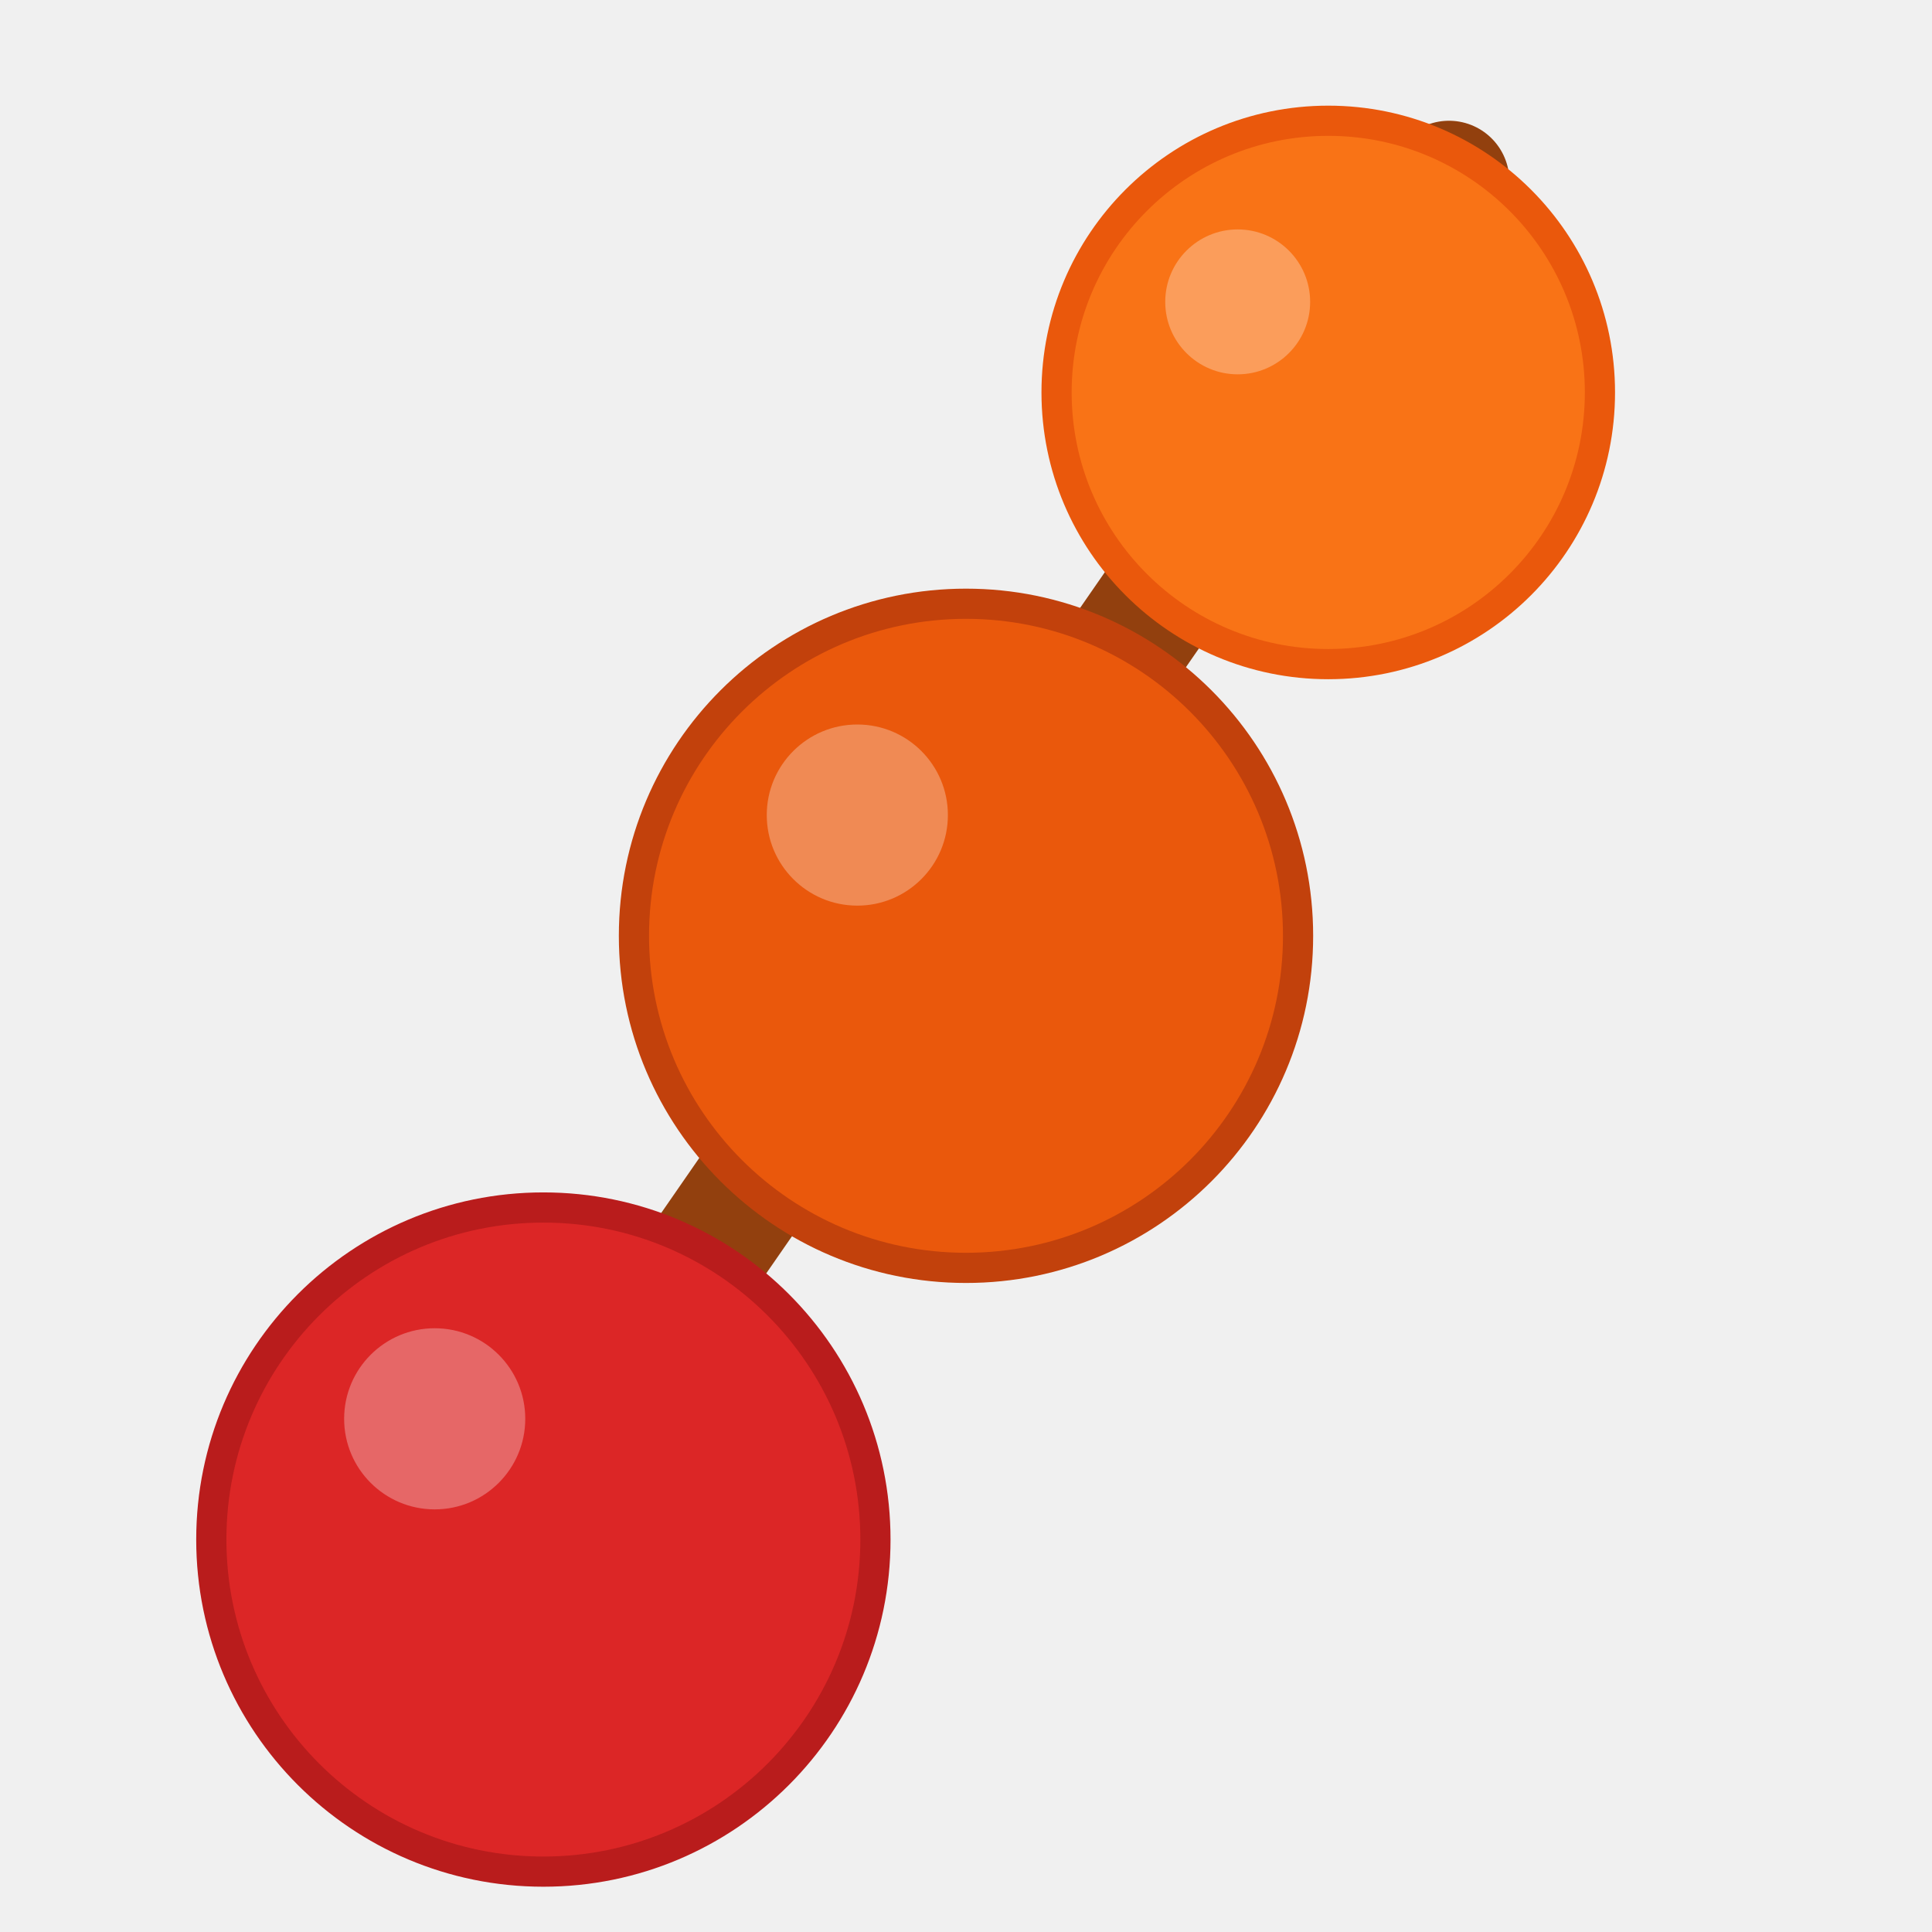
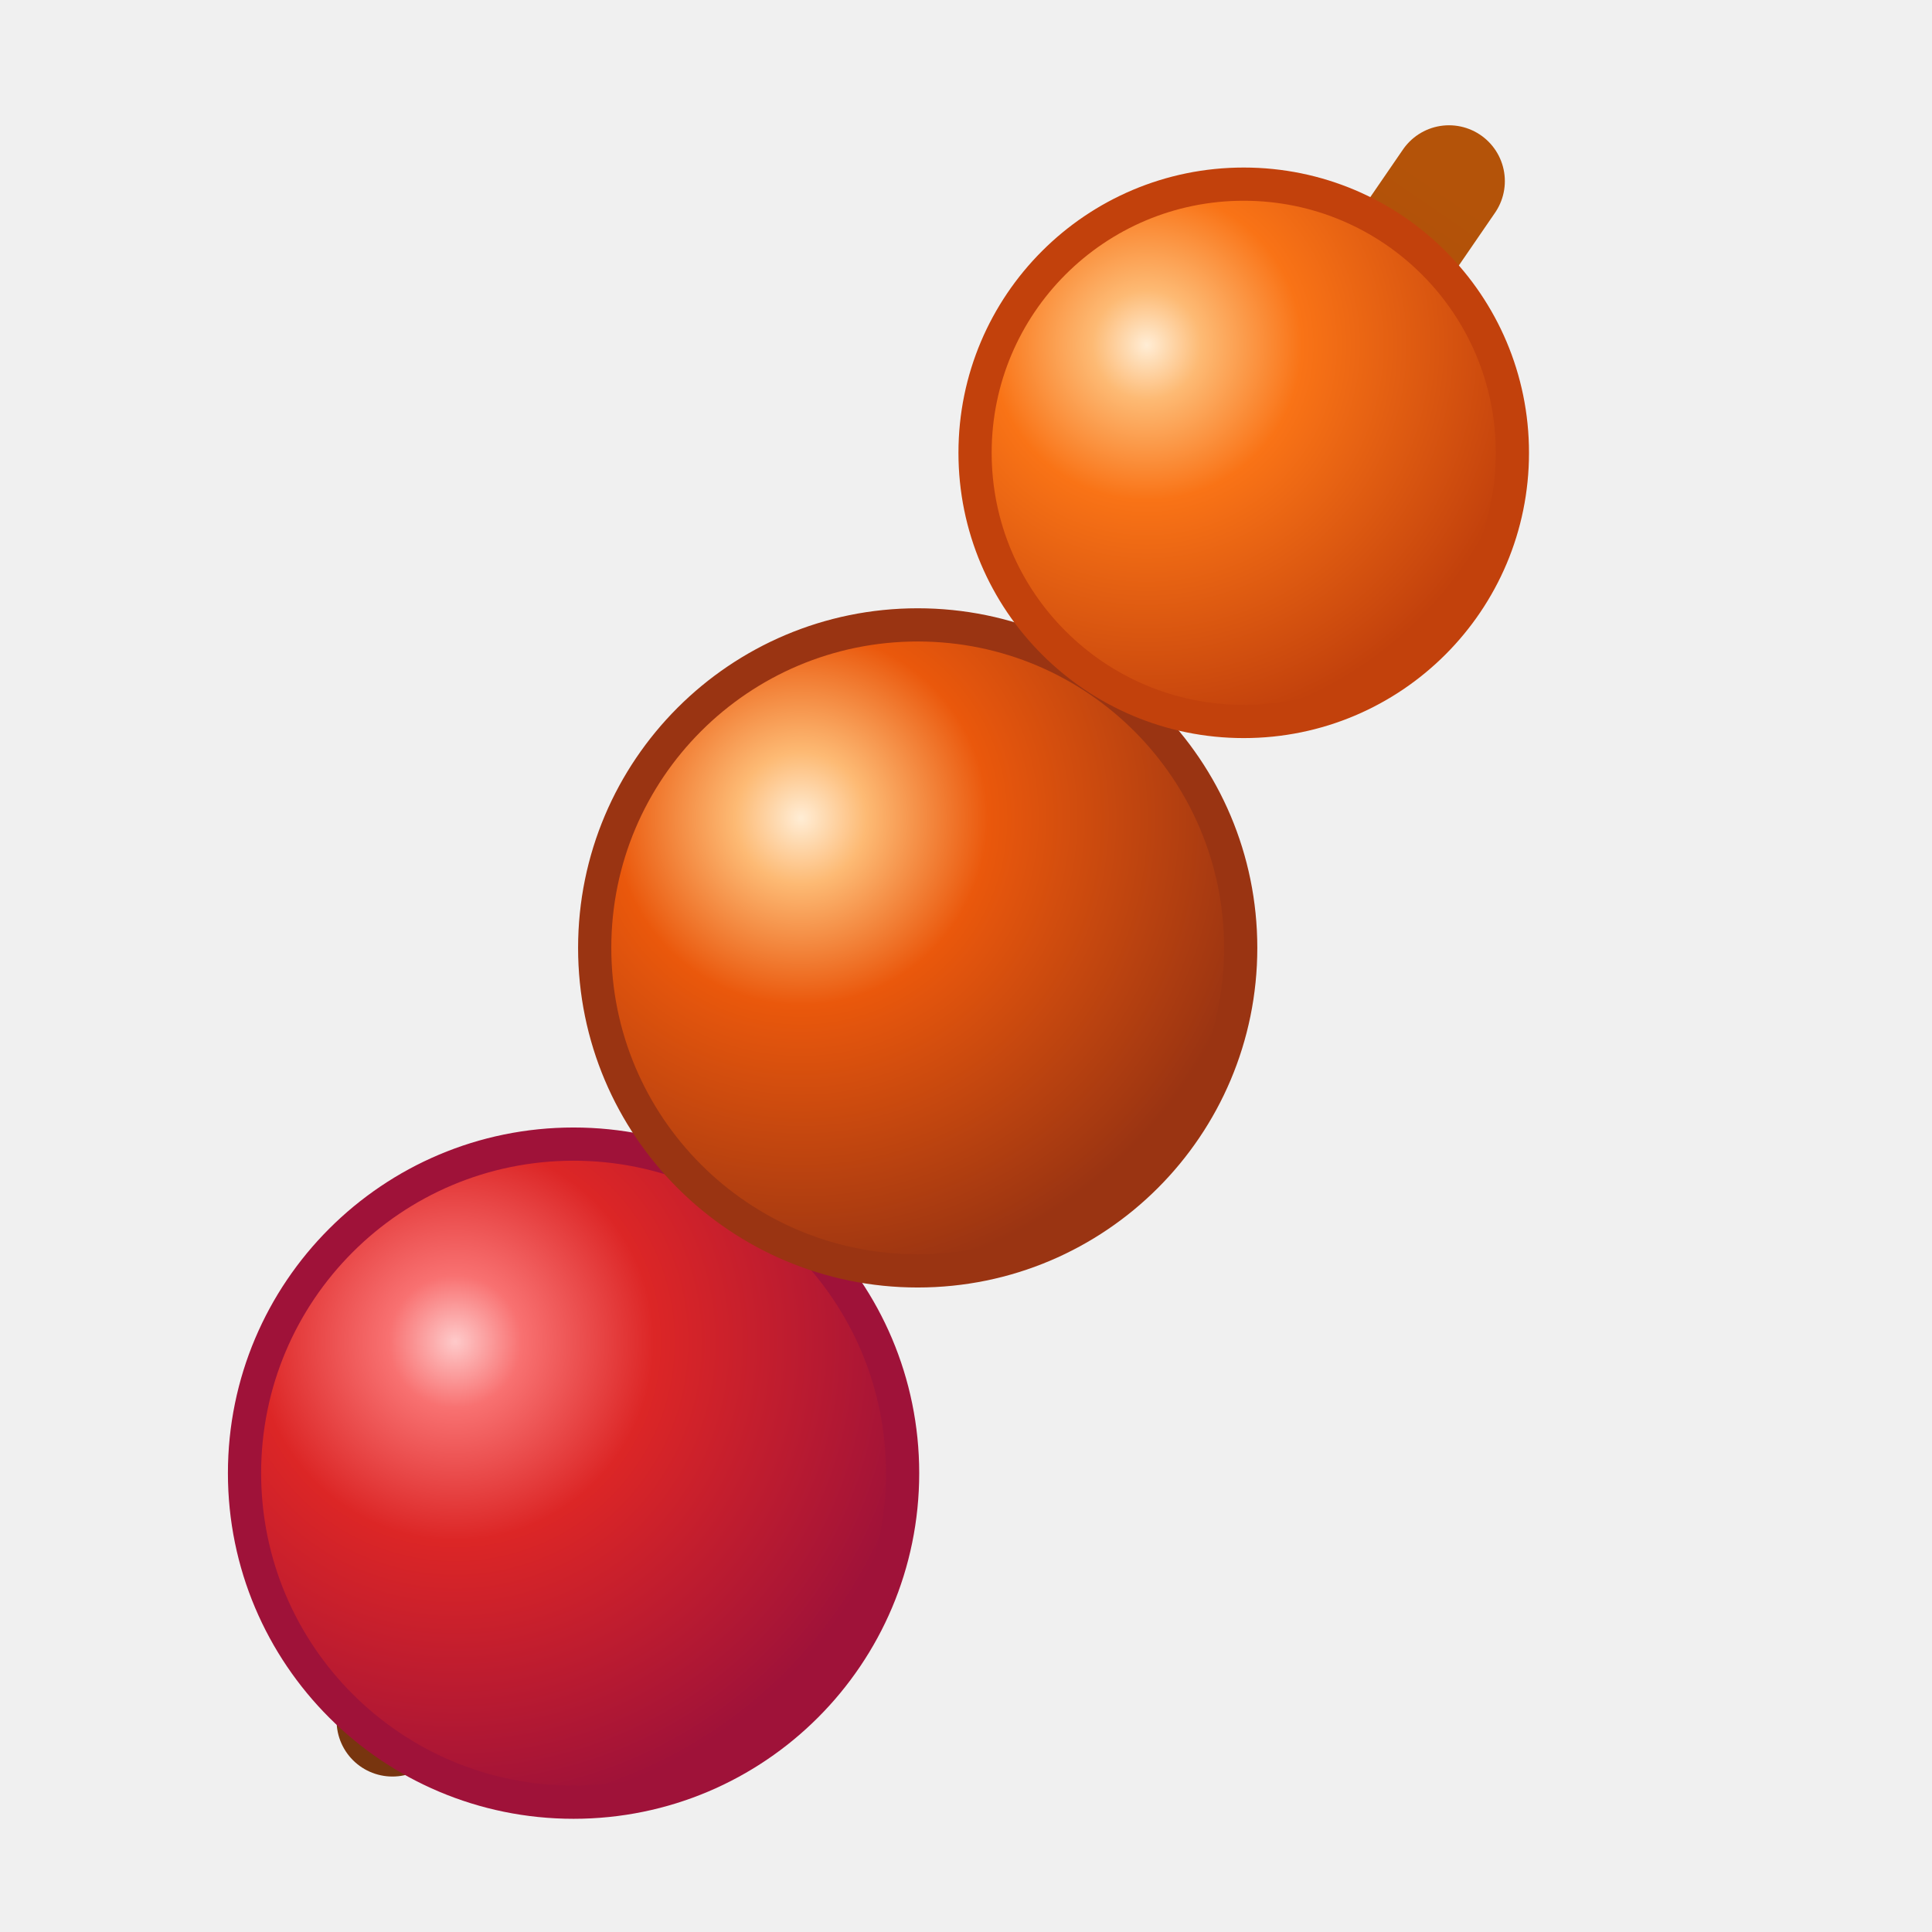
- <svg xmlns="http://www.w3.org/2000/svg" viewBox="0 0 32 32">
-   <line x1="24" y1="3" x2="6" y2="29" stroke="#92400e" stroke-width="2" stroke-linecap="round" />
-   <circle cx="9" cy="25.5" r="5.5" fill="#dc2626" />
-   <circle cx="9" cy="25.5" r="5.5" fill="none" stroke="#b91c1c" stroke-width="0.5" />
-   <circle cx="7.2" cy="23.5" r="1.5" fill="white" opacity="0.3" />
-   <circle cx="16" cy="15.5" r="5.5" fill="#ea580c" />
-   <circle cx="16" cy="15.5" r="5.5" fill="none" stroke="#c2410c" stroke-width="0.5" />
-   <circle cx="14.2" cy="13.5" r="1.5" fill="white" opacity="0.3" />
-   <circle cx="22" cy="6.5" r="4.5" fill="#f97316" />
-   <circle cx="22" cy="6.5" r="4.5" fill="none" stroke="#ea580c" stroke-width="0.5" />
-   <circle cx="20.5" cy="5" r="1.2" fill="white" opacity="0.3" />
+ <svg xmlns="http://www.w3.org/2000/svg" viewBox="0 0 32 32" fill="none">
+   <defs>
+     <linearGradient id="stick" x1="24" y1="3" x2="6.5" y2="28.5" gradientUnits="userSpaceOnUse">
+       <stop offset="0" stop-color="#B45309" />
+       <stop offset="1" stop-color="#78350F" />
+     </linearGradient>
+     <radialGradient id="berry-top" cx="0.32" cy="0.3" r="0.72">
+       <stop offset="0" stop-color="#FFEDD5" />
+       <stop offset="0.14" stop-color="#FDBA74" />
+       <stop offset="0.4" stop-color="#F97316" />
+       <stop offset="1" stop-color="#C2410C" />
+     </radialGradient>
+     <radialGradient id="berry-mid" cx="0.32" cy="0.3" r="0.72">
+       <stop offset="0" stop-color="#FFEDD5" />
+       <stop offset="0.14" stop-color="#FDBA74" />
+       <stop offset="0.4" stop-color="#EA580C" />
+       <stop offset="1" stop-color="#9A3412" />
+     </radialGradient>
+     <radialGradient id="berry-bot" cx="0.32" cy="0.3" r="0.72">
+       <stop offset="0" stop-color="#FECACA" />
+       <stop offset="0.14" stop-color="#F87171" />
+       <stop offset="0.42" stop-color="#DC2626" />
+       <stop offset="1" stop-color="#9F1239" />
+     </radialGradient>
+   </defs>
+   <path d="M24 3L6.5 28.5" stroke="url(#stick)" stroke-width="1.85" stroke-linecap="round" />
+   <circle cx="9.5" cy="24.4" r="5.45" fill="url(#berry-bot)" stroke="#9F1239" stroke-width="0.55" />
+   <circle cx="15.2" cy="15.7" r="5.35" fill="url(#berry-mid)" stroke="#9A3412" stroke-width="0.55" />
+   <circle cx="20.6" cy="7.5" r="4.45" fill="url(#berry-top)" stroke="#C2410C" stroke-width="0.55" />
</svg>
